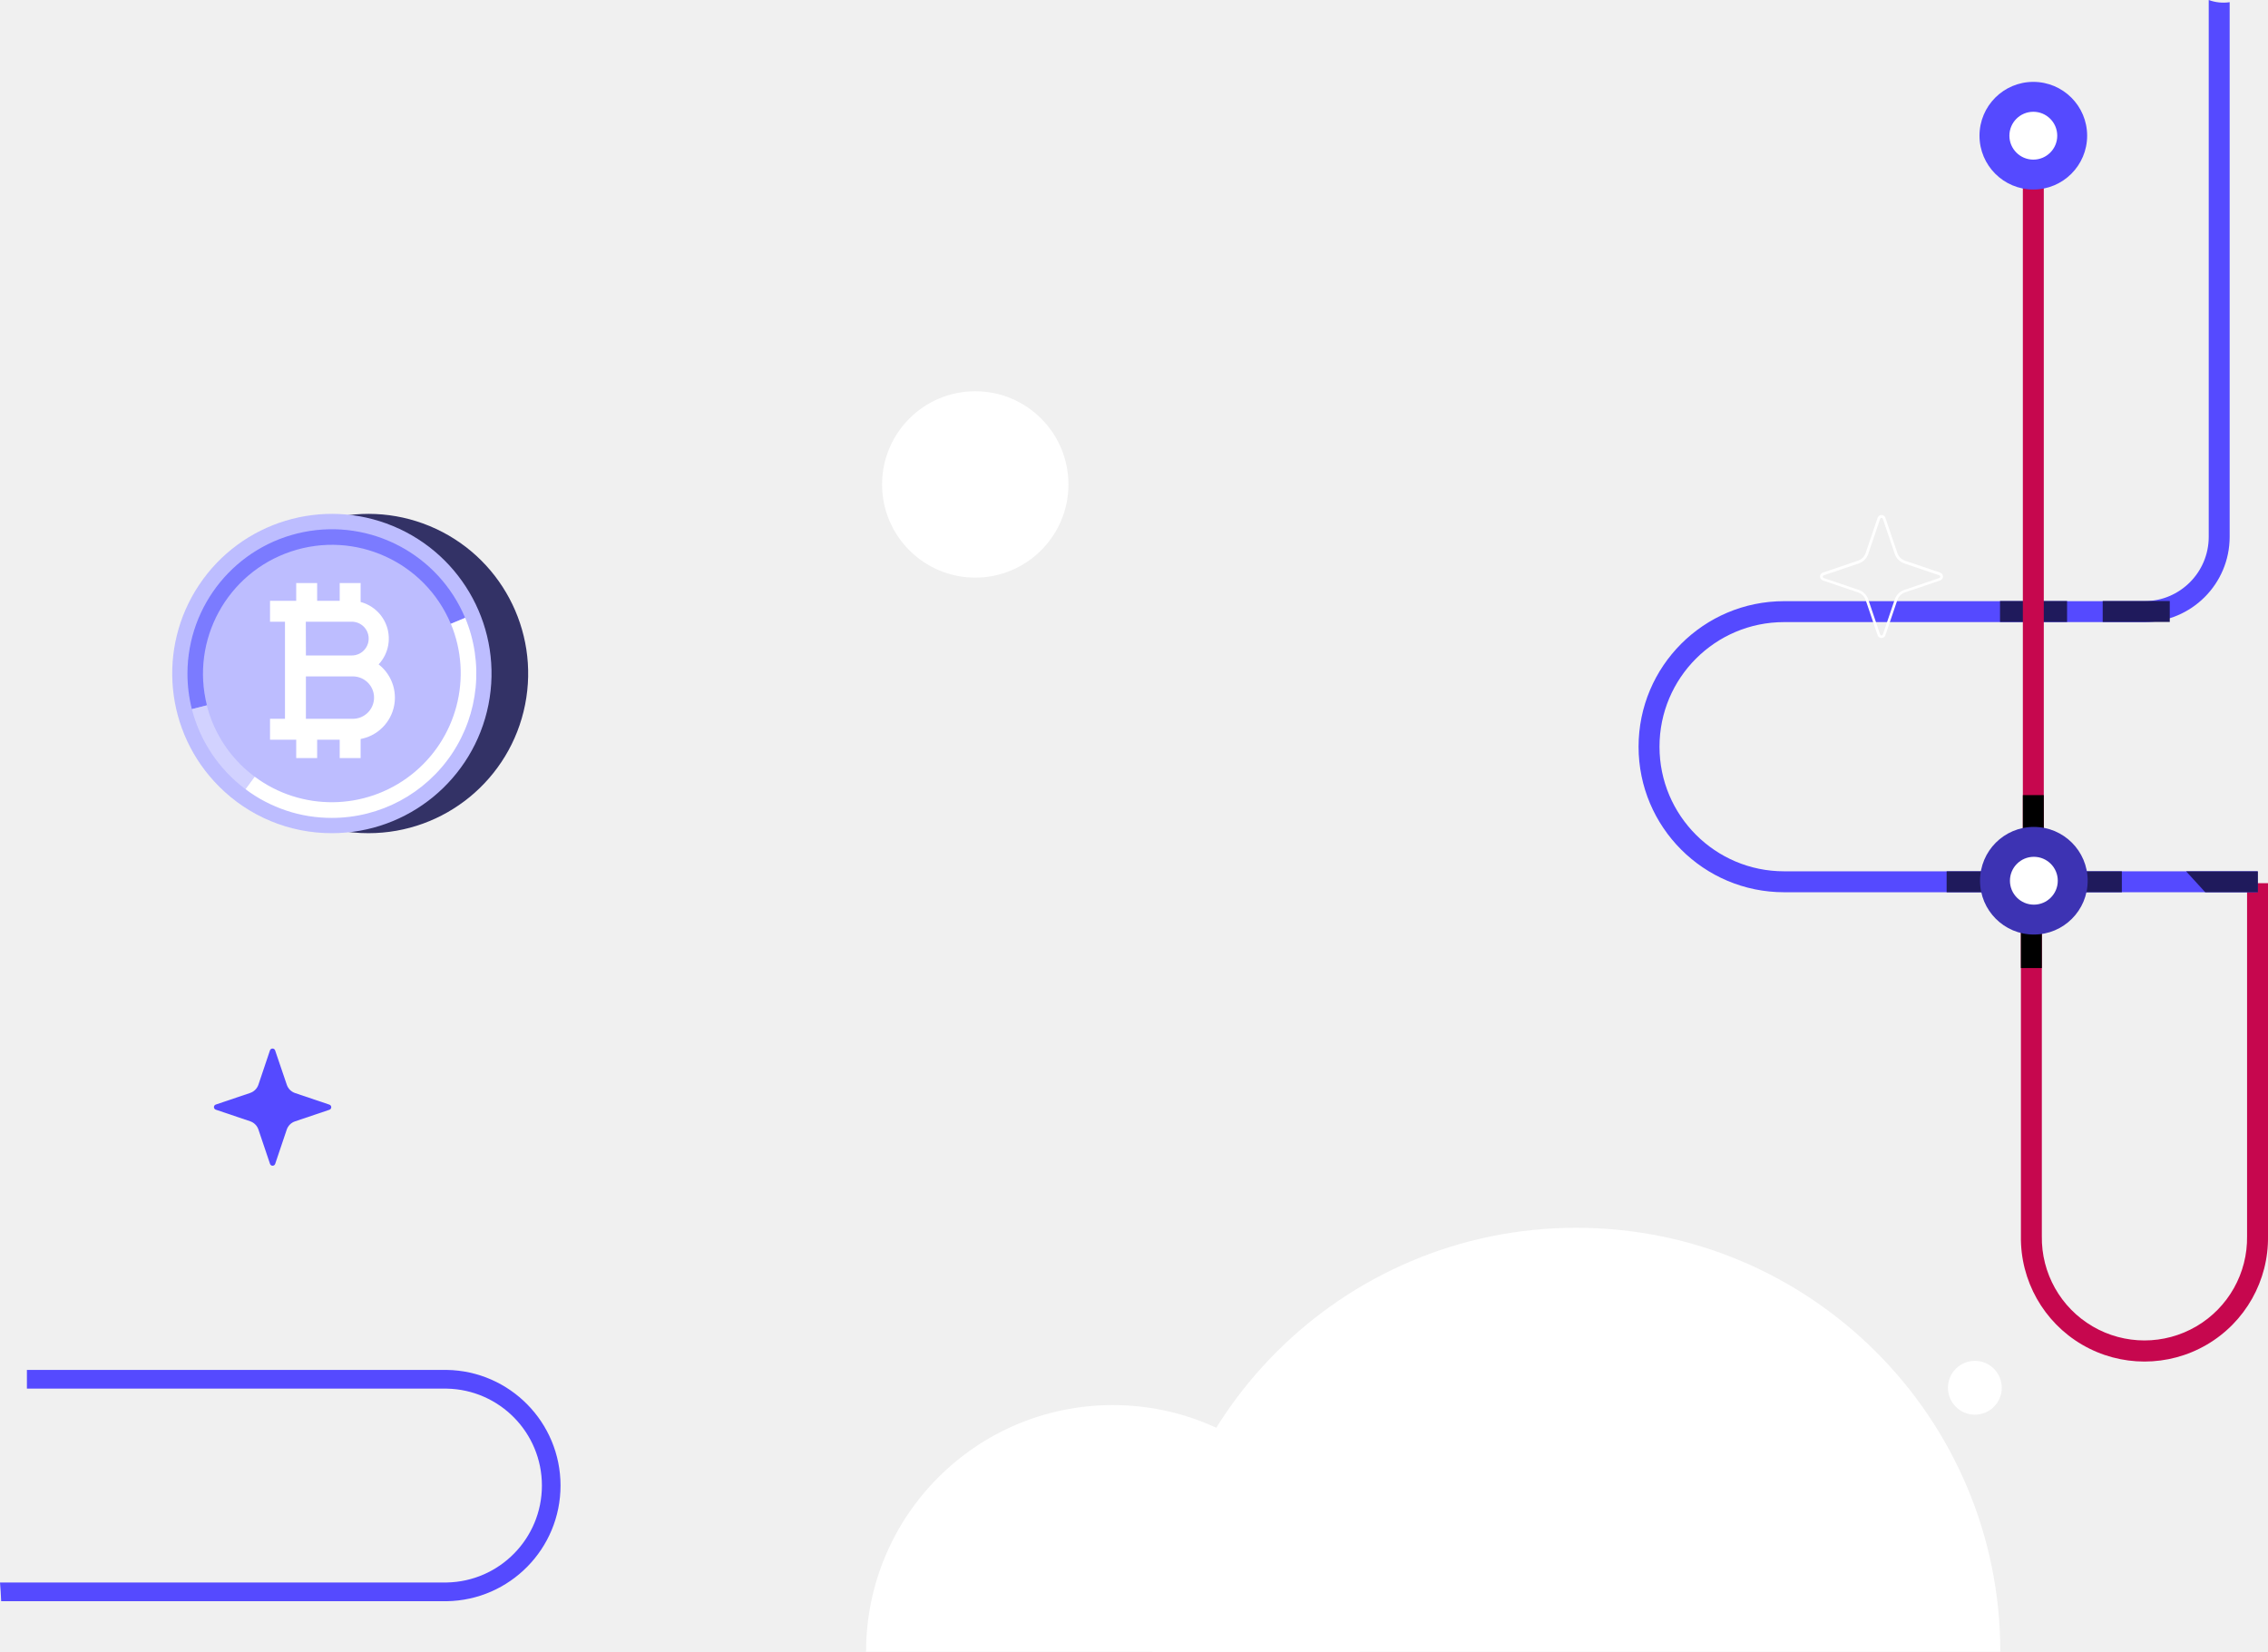
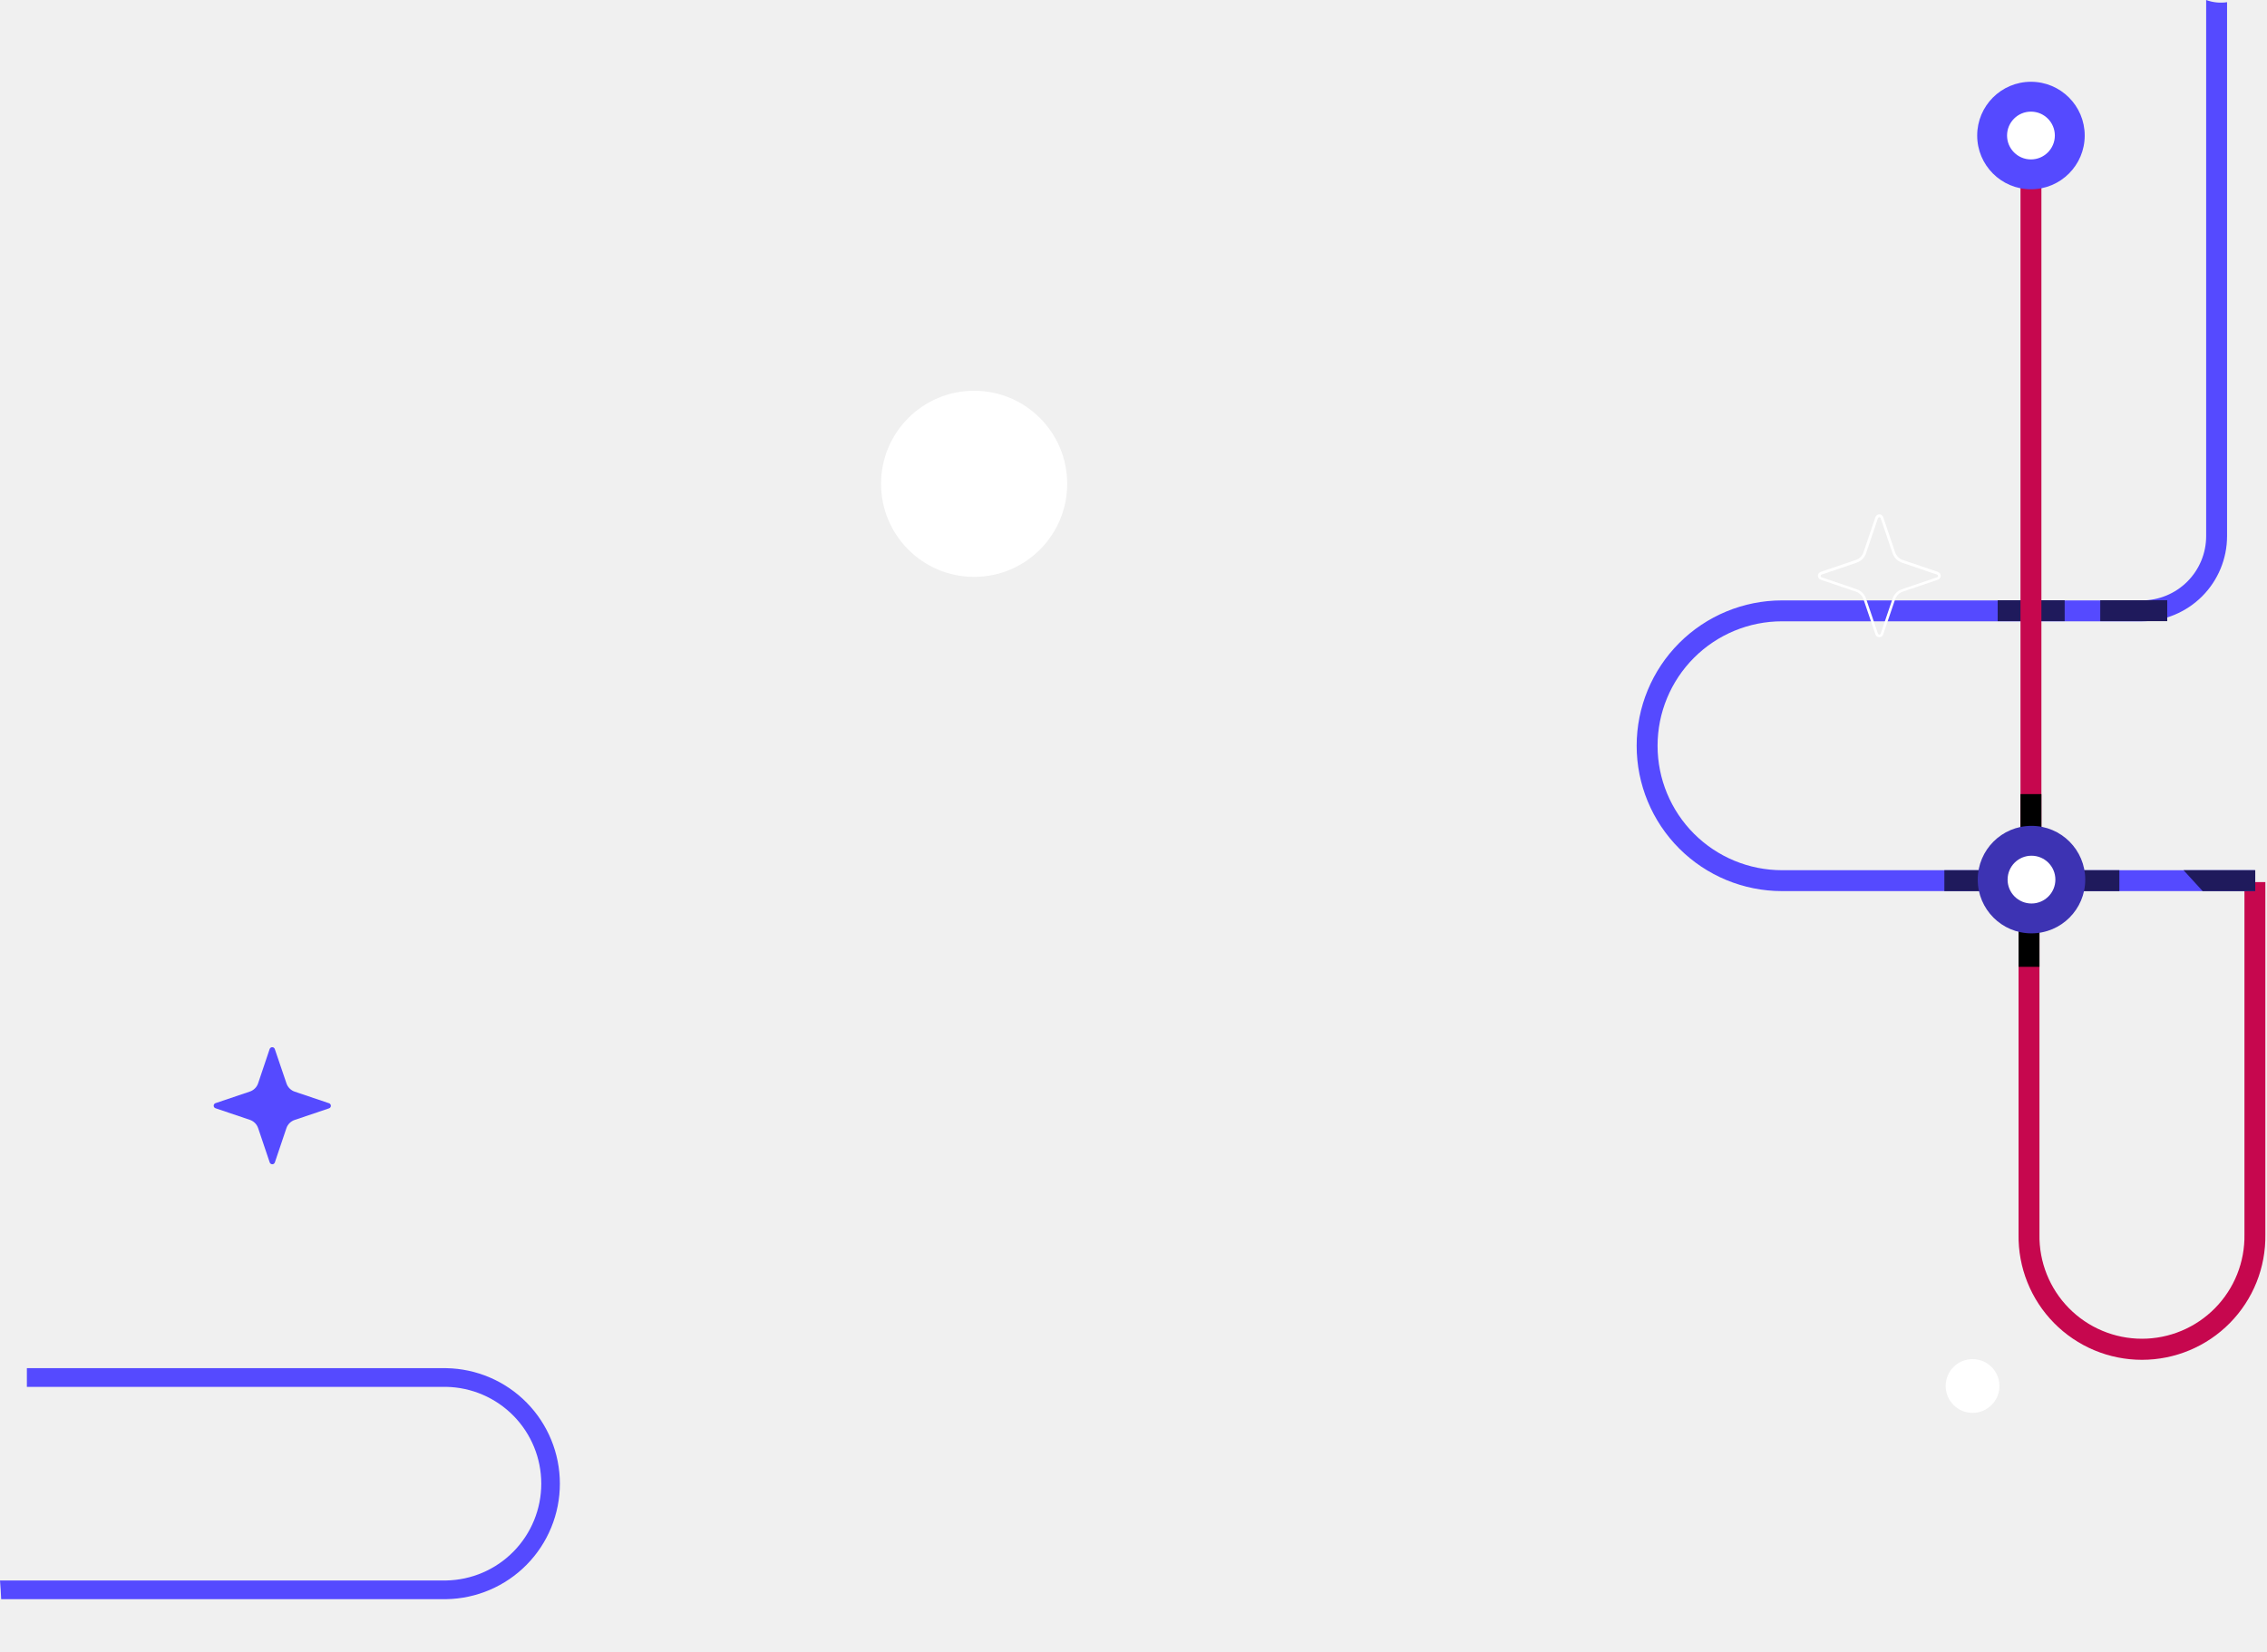
- <svg xmlns="http://www.w3.org/2000/svg" viewBox="0 0 758.45 552.38">
+ <svg xmlns="http://www.w3.org/2000/svg" width="759" height="553" viewBox="0 0 759 553" fill="none">
+   <g clip-path="url(#clip0)">
+     <path d="M660.42 473.09C665.39 473.09 669.42 469.061 669.42 464.09C669.42 459.119 665.39 455.09 660.42 455.09C655.449 455.09 651.42 459.119 651.42 464.09C651.42 469.061 655.449 473.09 660.42 473.09Z" fill="white" />
+     <path d="M326.14 193.16C343.349 193.16 357.3 179.209 357.3 162C357.3 144.791 343.349 130.84 326.14 130.84C308.931 130.84 294.98 144.791 294.98 162C294.98 179.209 308.931 193.16 326.14 193.16Z" fill="white" />
+     <path d="M98.67 375L110.16 371.12C110.34 371.061 110.497 370.946 110.608 370.793C110.719 370.639 110.779 370.455 110.779 370.265C110.779 370.075 110.719 369.891 110.608 369.737C110.497 369.584 110.34 369.469 110.16 369.41L98.67 365.53C98.023 365.31 97.436 364.942 96.955 364.456C96.474 363.97 96.113 363.379 95.9 362.73L92 351.26C91.938 351.081 91.822 350.926 91.668 350.816C91.514 350.706 91.329 350.647 91.14 350.647C90.951 350.647 90.766 350.706 90.612 350.816C90.458 350.926 90.342 351.081 90.28 351.26L86.42 362.73C86.203 363.374 85.84 363.959 85.359 364.439C84.879 364.92 84.294 365.283 83.65 365.5L72.16 369.38C71.98 369.439 71.823 369.554 71.712 369.707C71.601 369.861 71.541 370.045 71.541 370.235C71.541 370.425 71.601 370.609 71.712 370.763C71.823 370.916 71.98 371.031 72.16 371.09L83.65 374.97C84.293 375.186 84.877 375.547 85.358 376.026C85.838 376.505 86.202 377.088 86.42 377.73L90.3 389.23C90.362 389.409 90.478 389.564 90.632 389.674C90.786 389.783 90.971 389.842 91.16 389.842C91.349 389.842 91.534 389.783 91.688 389.674C91.842 389.564 91.958 389.409 92.02 389.23L95.9 377.73C96.122 377.093 96.488 376.516 96.968 376.043C97.448 375.57 98.03 375.213 98.67 375Z" fill="#554AFF" />
+     <path d="M149.37 458.12H9V464.38H149.37C157.868 464.529 165.968 468.01 171.925 474.073C177.883 480.136 181.221 488.295 181.221 496.795C181.221 505.295 177.883 513.454 171.925 519.517C165.968 525.58 157.868 529.061 149.37 529.21H0C0.18 531.29 0.31 533.377 0.39 535.47H149.39C159.54 535.307 169.218 531.16 176.338 523.925C183.458 516.69 187.448 506.946 187.448 496.795C187.448 486.644 183.458 476.9 176.338 469.665C169.218 462.43 159.54 458.283 149.39 458.12H149.37Z" fill="#554AFF" />
+     <path d="M751.45 295.36V413.36C751.528 417.916 750.698 422.441 749.008 426.673C747.318 430.904 744.803 434.757 741.609 438.006C738.415 441.255 734.606 443.835 730.404 445.597C726.202 447.359 721.691 448.266 717.135 448.266C712.579 448.266 708.068 447.359 703.866 445.597C699.664 443.835 695.855 441.255 692.661 438.006C689.467 434.757 686.951 430.904 685.262 426.673C683.572 422.441 682.742 417.916 682.82 413.36V292.82H675.82V413.36C675.735 418.84 676.74 424.282 678.778 429.369C680.816 434.456 683.846 439.087 687.691 442.992C691.536 446.897 696.119 449.999 701.174 452.116C706.229 454.233 711.655 455.323 717.135 455.323C722.615 455.323 728.041 454.233 733.096 452.116C738.151 449.999 742.734 446.897 746.579 442.992C750.424 439.087 753.454 434.456 755.492 429.369C757.53 424.282 758.535 418.84 758.45 413.36V295.36H751.45Z" fill="#C6074E" />
+     <path d="M682.82 304.06H675.82V323.73H682.82V304.06Z" fill="black" />
+     <path d="M754.94 291.38H694.27V298.38H754.94V291.38Z" fill="#554AFF" />
+     <path d="M755.07 298.38H737.46L731.06 291.38H755.07V298.38Z" fill="#1F1A5C" />
+     <path d="M738.63 0V179.54C738.622 185.24 736.354 190.704 732.324 194.734C728.294 198.764 722.83 201.032 717.13 201.04H596.63C583.722 201.04 571.342 206.168 562.215 215.295C553.088 224.423 547.96 236.802 547.96 249.71C547.96 262.618 553.088 274.998 562.215 284.125C571.342 293.252 583.722 298.38 596.63 298.38H675.46V291.38H596.63C585.578 291.38 574.979 286.99 567.165 279.175C559.35 271.36 554.96 260.762 554.96 249.71C554.96 238.658 559.35 228.06 567.165 220.245C574.979 212.43 585.578 208.04 596.63 208.04H717.13C724.685 208.029 731.928 205.023 737.271 199.681C742.613 194.338 745.619 187.095 745.63 179.54V0.73C743.272 1.083 740.864 0.832 738.63 0Z" fill="#554AFF" />
+     <path d="M691.26 200.99H668.83V207.99H691.26V200.99Z" fill="#1F1A5C" />
+     <path d="M725.6 200.99H703.17V207.99H725.6V200.99Z" fill="#1F1A5C" />
+     <path d="M683.47 46.89H676.47V293.04H683.47V46.89Z" fill="#C6074E" />
+     <path d="M674.99 291.38H650.98V298.38H674.99V291.38Z" fill="#1F1A5C" />
+     <path d="M709.57 291.38H685.56V298.38H709.57V291.38Z" fill="#1F1A5C" />
+     <path d="M679.97 63.38C689.911 63.38 697.97 55.321 697.97 45.38C697.97 35.439 689.911 27.38 679.97 27.38C670.029 27.38 661.97 35.439 661.97 45.38C661.97 55.321 670.029 63.38 679.97 63.38Z" fill="#554AFF" />
+     <path d="M679.97 53.38C684.388 53.38 687.97 49.798 687.97 45.38C687.97 40.962 684.388 37.38 679.97 37.38C675.552 37.38 671.97 40.962 671.97 45.38C671.97 49.798 675.552 53.38 679.97 53.38Z" fill="white" />
+     <path d="M683.47 265.9H676.47V285.57H683.47V265.9Z" fill="black" />
+     <path d="M680.15 312.53C690.091 312.53 698.15 304.471 698.15 294.53C698.15 284.589 690.091 276.53 680.15 276.53C670.209 276.53 662.15 284.589 662.15 294.53C662.15 304.471 670.209 312.53 680.15 312.53Z" fill="#3D33B3" />
+     <path d="M680.15 302.53C684.568 302.53 688.15 298.948 688.15 294.53C688.15 290.112 684.568 286.53 680.15 286.53C675.732 286.53 672.15 290.112 672.15 294.53C672.15 298.948 675.732 302.53 680.15 302.53Z" fill="white" />
+     <path d="M629.2 213.37C628.911 213.373 628.629 213.283 628.395 213.114C628.161 212.945 627.988 212.705 627.9 212.43L623.9 200.66C623.698 200.066 623.362 199.526 622.918 199.082C622.474 198.638 621.934 198.302 621.34 198.1L609.57 194.1C609.297 194.009 609.059 193.835 608.891 193.601C608.723 193.368 608.632 193.088 608.632 192.8C608.632 192.512 608.723 192.232 608.891 191.999C609.059 191.765 609.297 191.591 609.57 191.5L621.34 187.5C621.933 187.296 622.473 186.96 622.916 186.516C623.36 186.073 623.696 185.533 623.9 184.94L627.9 173.16C627.991 172.887 628.165 172.649 628.399 172.481C628.632 172.313 628.912 172.222 629.2 172.222C629.488 172.222 629.768 172.313 630.001 172.481C630.235 172.649 630.409 172.887 630.5 173.16L634.5 184.94C634.705 185.533 635.042 186.071 635.485 186.515C635.929 186.958 636.467 187.295 637.06 187.5L648.83 191.5C649.103 191.591 649.34 191.765 649.509 191.999C649.677 192.232 649.768 192.512 649.768 192.8C649.768 193.088 649.677 193.368 649.509 193.601C649.34 193.835 649.103 194.009 648.83 194.1L637.06 198.1C636.467 198.305 635.929 198.642 635.485 199.085C635.042 199.529 634.705 200.067 634.5 200.66L630.5 212.43C630.412 212.705 630.239 212.945 630.005 213.114C629.771 213.283 629.489 213.373 629.2 213.37ZM629.2 173.19C629.1 173.187 629.003 173.217 628.922 173.275C628.84 173.333 628.78 173.415 628.75 173.51L624.75 185.28C624.503 186.004 624.094 186.662 623.553 187.203C623.012 187.744 622.354 188.153 621.63 188.4L609.86 192.4C609.768 192.434 609.689 192.495 609.633 192.576C609.577 192.656 609.547 192.752 609.547 192.85C609.547 192.948 609.577 193.044 609.633 193.124C609.689 193.204 609.768 193.266 609.86 193.3L621.63 197.3C622.354 197.547 623.012 197.956 623.553 198.497C624.094 199.038 624.503 199.696 624.75 200.42L628.75 212.19C628.784 212.282 628.846 212.361 628.926 212.417C629.006 212.473 629.102 212.503 629.2 212.503C629.298 212.503 629.394 212.473 629.474 212.417C629.555 212.361 629.616 212.282 629.65 212.19L633.65 200.42C633.898 199.695 634.309 199.036 634.852 198.495C635.394 197.954 636.054 197.545 636.78 197.3L648.55 193.3C648.642 193.266 648.721 193.204 648.777 193.124C648.833 193.044 648.863 192.948 648.863 192.85C648.863 192.752 648.833 192.656 648.777 192.576C648.721 192.495 648.642 192.434 648.55 192.4L636.78 188.4C636.054 188.155 635.394 187.746 634.852 187.205C634.309 186.664 633.898 186.005 633.65 185.28L629.65 173.51C629.62 173.415 629.559 173.333 629.478 173.275C629.397 173.217 629.3 173.187 629.2 173.19Z" fill="white" />
+   </g>
  <defs>
-     <style>.cls-1{fill:#fff;}.cls-2{fill:#554aff;}.cls-3{fill:#333266;}.cls-4{fill:#bdbdff;}.cls-5{fill:#7b7bff;}.cls-6{fill:#d2d2ff;}.cls-7{fill:#c6074e;}.cls-8{fill:#1f1a5c;}.cls-9{fill:#3d33b3;}</style>
+     <clipPath id="clip0">
+       <rect width="758.45" height="552.38" fill="white" />
+     </clipPath>
  </defs>
-   <g id="Layer_2" data-name="Layer 2">
-     <g id="Слой_7" data-name="Слой 7">
-       <path class="cls-1" d="M385.35,670.65a141.79,141.79,0,0,1,283.58,0Z" transform="translate(0 -118.27)" />
-       <path class="cls-1" d="M289.63,670.65a82.5,82.5,0,0,1,165,0Z" transform="translate(0 -118.27)" />
-       <circle class="cls-1" cx="660.42" cy="464.09" r="9" />
-       <circle class="cls-1" cx="326.14" cy="162" r="31.16" />
-       <path class="cls-2" d="M98.67,493.27l11.49-3.88a.9.9,0,0,0,0-1.71L98.67,483.8A4.41,4.41,0,0,1,95.9,481L92,469.53a.91.91,0,0,0-1.72,0L86.42,481a4.41,4.41,0,0,1-2.77,2.77l-11.49,3.88a.9.9,0,0,0,0,1.71l11.49,3.88A4.41,4.41,0,0,1,86.42,496l3.88,11.5a.91.91,0,0,0,1.72,0L95.9,496A4.41,4.41,0,0,1,98.67,493.27Z" transform="translate(0 -118.27)" />
-       <path class="cls-2" d="M149.37,576.39H9v6.26H149.37a32.42,32.42,0,0,1,0,64.83H0q.27,3.12.39,6.26h149a38.68,38.68,0,0,0,0-77.35Z" transform="translate(0 -118.27)" />
-       <path class="cls-3" d="M85.47,381.25a53.39,53.39,0,1,1,37.76,15.65A53.06,53.06,0,0,1,85.47,381.25Z" transform="translate(0 -118.27)" />
-       <path class="cls-4" d="M73.22,381.25A53.39,53.39,0,1,1,111,396.9,53.06,53.06,0,0,1,73.22,381.25Z" transform="translate(0 -118.27)" />
-       <path class="cls-5" d="M64.16,355.42a48.59,48.59,0,0,1-1.47-11.92,48.31,48.31,0,0,1,92.87-18.59l-4.79,2A43.12,43.12,0,0,0,69.2,354.15Z" transform="translate(0 -118.27)" />
-       <path class="cls-6" d="M82.06,382.18a48.59,48.59,0,0,1-17.9-26.76l5-1.27A42.89,42.89,0,0,0,80.5,374,43.82,43.82,0,0,0,85.17,378Z" transform="translate(0 -118.27)" />
-       <path class="cls-1" d="M111,391.79a47.81,47.81,0,0,1-28.91-9.61L85.17,378a43.13,43.13,0,0,0,65.6-51.13l4.79-2A48.31,48.31,0,0,1,111,391.79Z" transform="translate(0 -118.27)" />
-       <path class="cls-1" d="M118,365.65H90.3v-7h5V326.18h-5v-7h27.08a12.64,12.64,0,0,1,9.24,21.27,14.08,14.08,0,0,1-8.65,25.2Zm-15.7-7H118a7.09,7.09,0,1,0,0-14.18h-15.7Zm0-21.18h15.11a5.65,5.65,0,1,0,0-11.29H102.27Z" transform="translate(0 -118.27)" />
-       <rect class="cls-1" x="99.06" y="194.98" width="7" height="9.43" />
-       <rect class="cls-1" x="113.6" y="194.98" width="7" height="9.43" />
-       <rect class="cls-1" x="99.06" y="243.88" width="7" height="9.63" />
-       <rect class="cls-1" x="113.6" y="243.88" width="7" height="9.63" />
-       <path class="cls-7" d="M751.45,413.63v118a34.32,34.32,0,1,1-68.63,0V411.09h-7V531.63a41.32,41.32,0,1,0,82.63,0v-118Z" transform="translate(0 -118.27)" />
-       <rect x="675.82" y="304.06" width="7" height="19.67" />
-       <rect class="cls-2" x="694.27" y="291.38" width="60.67" height="7" />
-       <polygon class="cls-8" points="755.07 298.38 737.46 298.38 731.06 291.38 755.07 291.38 755.07 298.38" />
-       <path class="cls-2" d="M738.63,118.27V297.81a21.53,21.53,0,0,1-21.5,21.5H596.63a48.67,48.67,0,1,0,0,97.34h78.83v-7H596.63a41.67,41.67,0,1,1,0-83.34h120.5a28.54,28.54,0,0,0,28.5-28.5V119A14.09,14.09,0,0,1,738.63,118.27Z" transform="translate(0 -118.27)" />
-       <rect class="cls-8" x="668.83" y="200.99" width="22.43" height="7" />
-       <rect class="cls-8" x="703.17" y="200.99" width="22.43" height="7" />
-       <rect class="cls-7" x="676.47" y="46.89" width="7" height="246.15" />
-       <rect class="cls-8" x="650.98" y="291.38" width="24.01" height="7" />
-       <rect class="cls-8" x="685.56" y="291.38" width="24.01" height="7" />
-       <circle class="cls-2" cx="679.97" cy="45.38" r="18" />
-       <circle class="cls-1" cx="679.97" cy="45.38" r="8" />
-       <rect x="676.47" y="265.9" width="7" height="19.67" />
-       <circle class="cls-9" cx="680.15" cy="294.53" r="18" />
-       <circle class="cls-1" cx="680.15" cy="294.53" r="8" />
-       <path class="cls-1" d="M629.2,331.64a1.35,1.35,0,0,1-1.3-.94l-4-11.77a4.1,4.1,0,0,0-2.56-2.56l-11.77-4a1.37,1.37,0,0,1,0-2.6l11.77-4a4.12,4.12,0,0,0,2.56-2.56l4-11.78a1.37,1.37,0,0,1,2.6,0l4,11.78a4.14,4.14,0,0,0,2.56,2.56l11.77,4a1.37,1.37,0,0,1,0,2.6l-11.77,4a4.14,4.14,0,0,0-2.56,2.56l-4,11.77A1.35,1.35,0,0,1,629.2,331.64Zm0-40.18a.46.46,0,0,0-.45.32l-4,11.77a5,5,0,0,1-3.12,3.12l-11.77,4a.48.48,0,0,0,0,.9l11.77,4a5,5,0,0,1,3.12,3.12l4,11.77a.48.48,0,0,0,.9,0l4-11.77a5,5,0,0,1,3.13-3.12h0l11.77-4a.48.48,0,0,0,0-.9l-11.77-4a5,5,0,0,1-3.13-3.12l-4-11.77A.46.46,0,0,0,629.2,291.46Z" transform="translate(0 -118.27)" />
-     </g>
-   </g>
</svg>
